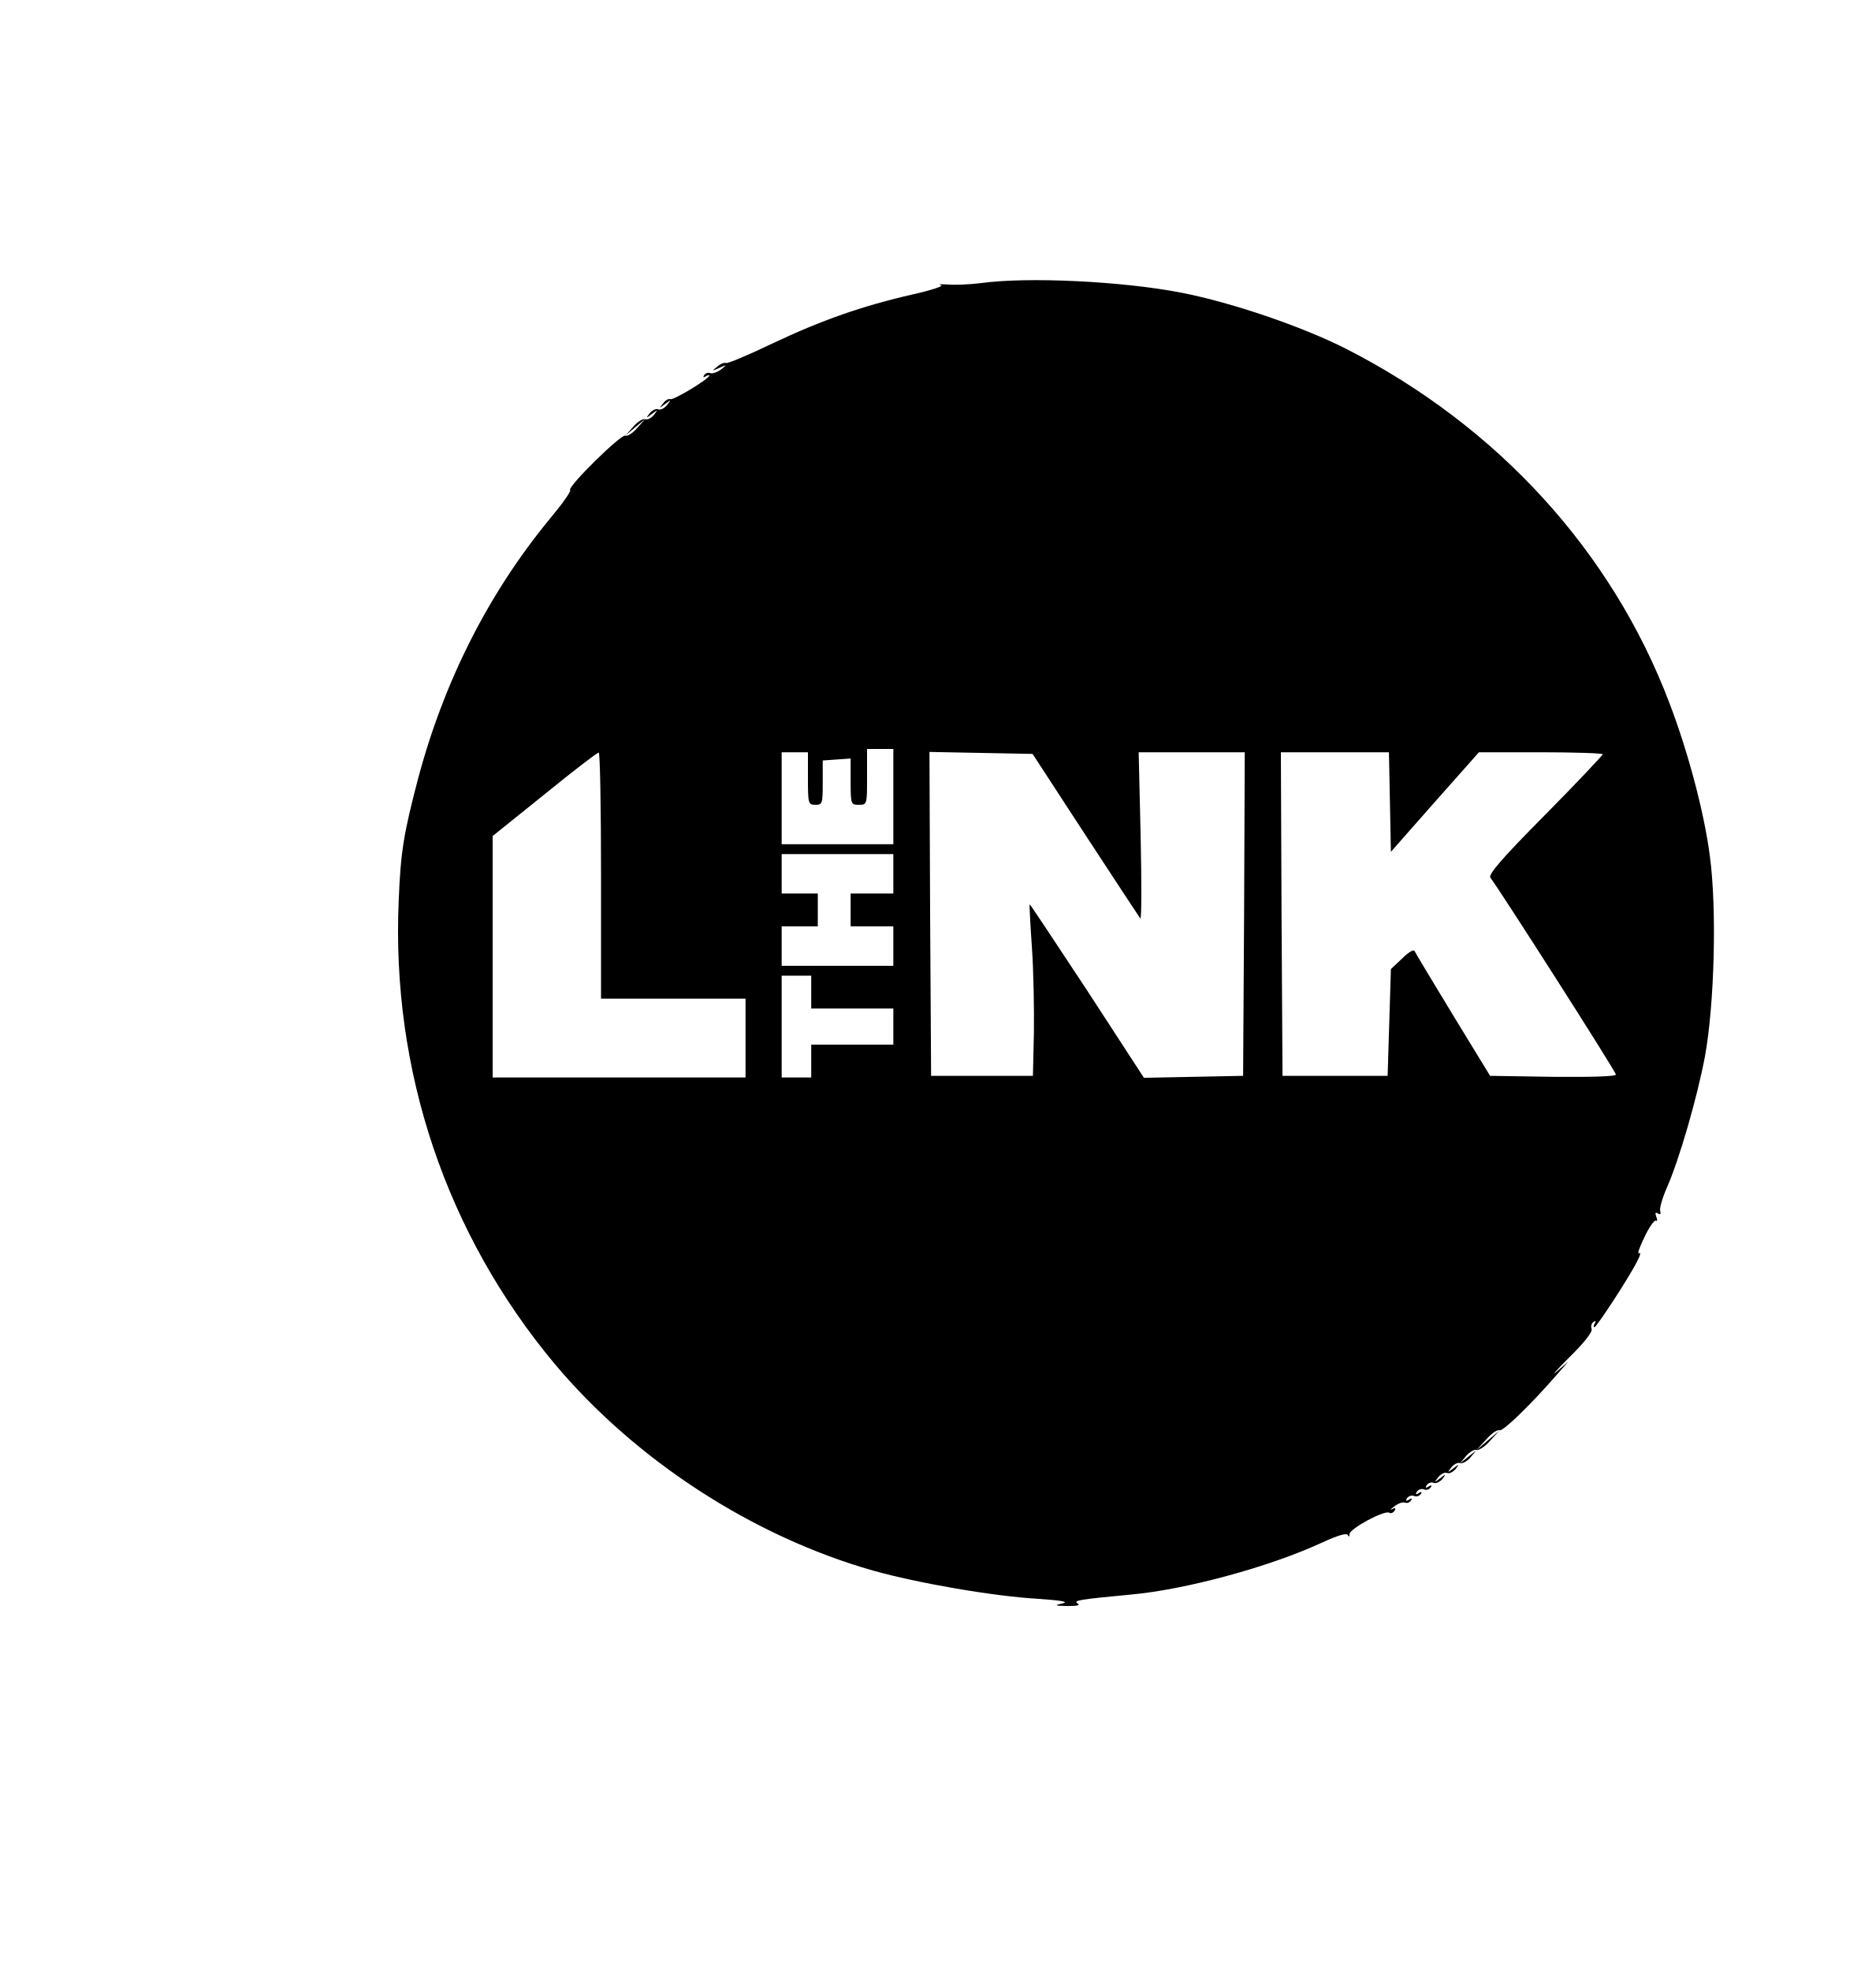
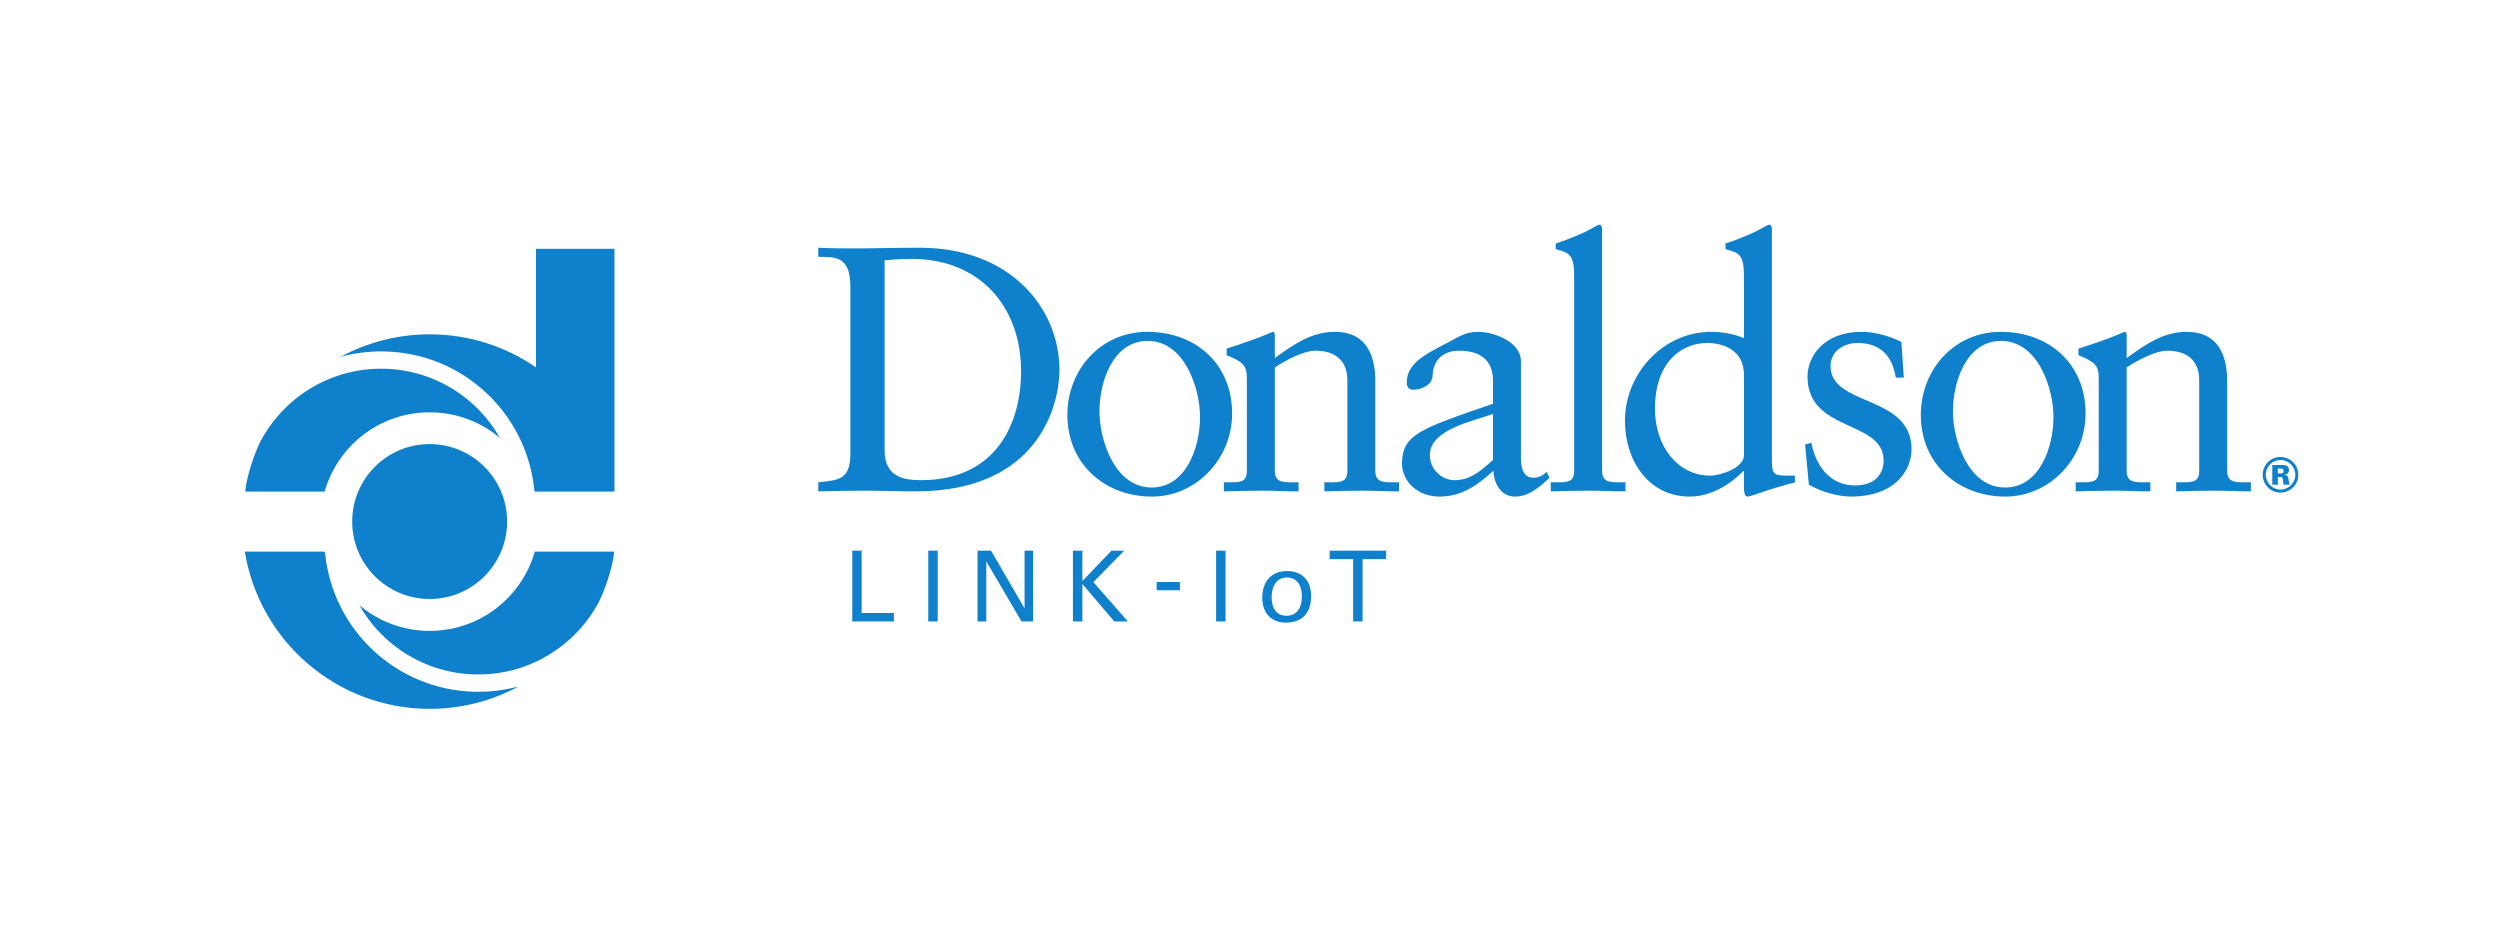
- <svg xmlns="http://www.w3.org/2000/svg" version="1.0" width="571pt" height="600pt" viewBox="0 0 571 600" preserveAspectRatio="xMidYMid meet">
-   <g transform="translate(0,600) scale(0.1,-0.1)" fill="#000000" stroke="none">
-     <path d="M2985 5138 c-33 -4 -78 -6 -100 -4 -22 1 -31 1 -20 -2 11 -2 -27 -15 -85 -28 -154 -35 -279 -79 -429 -150 -73 -35 -137 -62 -141 -59 -4 2 -16 -2 -26 -11 -18 -14 -17 -14 6 -4 24 11 24 10 5 -5 -11 -8 -25 -13 -32 -11 -7 3 -15 0 -19 -6 -4 -7 -3 -8 4 -4 7 4 12 5 12 3 0 -10 -111 -77 -119 -72 -5 2 -15 -3 -22 -13 -13 -16 -13 -16 6 -2 19 14 19 14 6 -3 -8 -10 -20 -16 -27 -13 -7 3 -18 -3 -26 -12 -12 -16 -11 -16 7 -2 19 14 19 14 6 -3 -8 -10 -20 -16 -27 -13 -6 2 -22 -7 -35 -22 l-24 -27 30 25 30 25 -25 -28 c-13 -15 -29 -26 -36 -23 -13 5 -178 -157 -168 -166 3 -4 -24 -42 -60 -85 -188 -228 -323 -494 -403 -793 -44 -168 -53 -222 -59 -370 -23 -520 145 -1017 475 -1412 246 -293 603 -525 969 -629 135 -38 365 -78 502 -86 72 -5 96 -9 75 -14 -26 -6 -25 -7 15 -8 30 0 40 2 31 8 -14 9 4 12 163 27 166 15 421 84 581 158 50 23 75 30 79 23 2 -7 5 -5 5 3 1 17 107 74 121 65 5 -3 12 0 16 6 5 8 2 10 -7 5 -8 -4 -5 0 6 8 11 9 25 14 32 12 7 -3 15 0 19 6 5 7 2 8 -6 3 -9 -6 -11 -4 -6 4 5 7 14 10 22 7 7 -3 16 0 20 6 5 7 2 8 -6 3 -9 -6 -11 -4 -6 4 5 7 14 10 22 7 7 -3 16 0 20 6 5 7 2 8 -6 3 -9 -6 -11 -4 -6 4 5 7 14 10 21 7 8 -3 19 3 27 12 12 16 11 16 -7 2 -19 -14 -19 -14 -6 3 8 10 20 16 27 13 7 -3 18 3 26 12 12 16 11 16 -7 2 -19 -14 -19 -14 -6 3 8 10 20 16 27 13 7 -2 20 5 31 17 l18 22 -25 -20 -25 -20 19 23 c11 12 25 21 32 18 6 -2 25 10 40 27 l29 32 -35 -30 -35 -30 30 33 c16 18 34 31 41 28 10 -4 94 77 174 169 l35 40 -35 -30 c-19 -17 -2 3 38 43 46 45 72 78 68 87 -3 8 0 17 6 21 7 4 8 3 4 -4 -4 -7 -5 -12 -1 -12 6 0 104 149 129 199 10 18 13 30 7 26 -7 -3 1 18 16 49 14 30 30 53 35 50 4 -3 5 3 1 12 -4 12 -3 15 5 10 7 -4 10 -2 7 7 -3 7 6 39 20 71 38 86 92 273 116 399 29 158 37 450 15 612 -17 131 -66 316 -123 465 -175 461 -522 842 -984 1078 -134 68 -348 141 -502 171 -180 35 -469 49 -612 29z m-265 -1563 l0 -145 -170 0 -170 0 0 140 0 140 40 0 40 0 0 -80 c0 -76 1 -80 23 -80 21 0 22 4 22 67 l0 68 43 3 42 3 0 -70 c0 -69 1 -71 25 -71 25 0 25 1 25 85 l0 85 40 0 40 0 0 -145z m-890 -240 l0 -375 220 0 220 0 0 -120 0 -120 -385 0 -385 0 0 368 0 367 158 127 c86 70 160 127 165 127 4 1 7 -168 7 -374z m1475 123 c89 -136 164 -250 167 -254 4 -3 4 110 1 250 l-6 256 162 0 161 0 -2 -492 -3 -493 -151 -3 -151 -3 -173 266 c-96 145 -174 264 -175 262 -1 -1 2 -60 7 -132 5 -71 7 -188 6 -260 l-3 -130 -155 0 -155 0 -3 493 -2 493 157 -3 157 -3 161 -247z m927 101 l3 -152 134 152 134 151 188 0 c104 0 189 -3 189 -6 0 -3 -79 -87 -176 -185 -131 -132 -174 -182 -166 -191 26 -33 382 -590 382 -599 0 -6 -74 -8 -192 -7 l-191 3 -113 185 c-62 102 -115 190 -117 195 -3 6 -20 -5 -38 -23 l-34 -32 -5 -163 -5 -162 -160 0 -160 0 -3 493 -2 492 165 0 164 0 3 -151z m-1512 -219 l0 -60 -65 0 -65 0 0 -50 0 -50 65 0 65 0 0 -60 0 -60 -170 0 -170 0 0 60 0 60 55 0 55 0 0 50 0 50 -55 0 -55 0 0 60 0 60 170 0 170 0 0 -60z m-250 -360 l0 -50 125 0 125 0 0 -55 0 -55 -125 0 -125 0 0 -50 0 -50 -45 0 -45 0 0 155 0 155 45 0 45 0 0 -50z" />
+ <svg xmlns="http://www.w3.org/2000/svg" width="265.977pt" height="100.967pt" viewBox="0 0 265.977 100.967" version="1.1">
+   <g id="surface1">
+     <path style=" stroke:none;fill-rule:nonzero;fill:rgb(6.01%,50.36%,79.892%);fill-opacity:1;" d="M 242.344 50.371 L 242.562 50.371 C 242.754 50.371 242.953 50.371 242.953 50.109 C 242.953 49.848 242.734 49.848 242.562 49.848 L 242.344 49.848 Z M 241.75 49.469 L 242.734 49.469 C 243.082 49.469 243.523 49.469 243.523 50.016 C 243.523 50.238 243.422 50.469 243.012 50.52 L 243.012 50.531 C 243.414 50.539 243.434 50.738 243.473 50.949 C 243.543 51.422 243.543 51.441 243.582 51.57 L 242.953 51.57 C 242.922 51.441 242.906 51.301 242.883 51.082 C 242.852 50.84 242.844 50.75 242.582 50.75 L 242.344 50.75 L 242.344 51.57 L 241.75 51.57 Z M 241.062 50.52 C 241.062 51.379 241.766 52.082 242.621 52.082 C 243.5 52.082 244.199 51.371 244.199 50.52 C 244.199 49.641 243.488 48.941 242.621 48.941 C 241.777 48.941 241.062 49.629 241.062 50.52 M 244.523 50.52 C 244.523 51.559 243.672 52.41 242.621 52.41 C 241.574 52.41 240.73 51.559 240.73 50.52 C 240.73 49.449 241.59 48.617 242.621 48.617 C 243.656 48.617 244.523 49.449 244.523 50.52 " />
+     <path style=" stroke:none;fill-rule:nonzero;fill:rgb(6.01%,50.36%,79.892%);fill-opacity:1;" d="M 56.898 58.688 C 55.508 63.555 51.031 67.121 45.715 67.121 C 42.867 67.121 40.258 66.094 38.238 64.395 C 40.672 68.684 45.234 71.625 50.523 71.754 C 56.215 71.895 61.219 68.742 63.719 64.035 C 64.387 62.633 64.895 61.141 65.219 59.578 C 65.27 59.285 65.309 58.988 65.34 58.688 Z M 50.48 73.594 C 42.133 73.391 35.398 66.973 34.59 58.871 C 34.57 58.812 34.555 58.746 34.535 58.688 L 26.047 58.688 C 27.578 68.168 35.801 75.414 45.715 75.414 C 49.141 75.414 52.367 74.551 55.184 73.027 C 53.688 73.434 52.109 73.637 50.48 73.594 M 34.535 52.301 C 35.926 47.43 40.402 43.867 45.715 43.867 C 48.566 43.867 51.172 44.891 53.195 46.594 C 50.758 42.305 46.199 39.359 40.91 39.23 C 35.219 39.09 30.215 42.242 27.715 46.949 C 27.047 48.352 26.539 49.844 26.215 51.406 C 26.164 51.699 26.125 52 26.094 52.301 Z M 57.023 26.469 L 57.023 39.086 C 53.809 36.867 49.914 35.57 45.715 35.57 C 42.289 35.57 39.066 36.434 36.25 37.957 C 37.746 37.551 39.324 37.352 40.953 37.391 C 49.301 37.594 56.035 44.012 56.844 52.113 C 56.863 52.176 56.879 52.238 56.898 52.301 L 65.375 52.301 L 65.375 26.469 Z M 37.469 55.488 C 37.469 50.938 41.16 47.246 45.711 47.246 C 50.262 47.246 53.953 50.938 53.953 55.488 C 53.953 60.039 50.262 63.727 45.711 63.727 C 41.16 63.727 37.469 60.039 37.469 55.488 " />
+     <path style=" stroke:none;fill-rule:nonzero;fill:rgb(6.01%,50.36%,79.892%);fill-opacity:1;" d="M 94.113 47.895 C 94.113 50.75 96.156 51.086 97.973 51.086 C 105.996 51.086 108.633 45.035 108.633 39.5 C 108.633 32.559 104.176 27.543 97.008 27.543 C 95.488 27.543 94.781 27.656 94.113 27.691 Z M 90.473 30.477 C 90.473 27.137 88.727 27.359 87.055 27.32 L 87.055 26.355 C 88.504 26.43 89.992 26.43 91.438 26.43 C 92.996 26.43 95.117 26.355 97.863 26.355 C 107.48 26.355 112.715 32.781 112.715 39.352 C 112.715 43.031 110.562 52.277 97.418 52.277 C 95.523 52.277 93.777 52.203 92.031 52.203 C 90.363 52.203 88.727 52.238 87.055 52.277 L 87.055 51.309 C 89.285 51.086 90.363 51.012 90.473 48.488 Z M 90.473 30.477 " />
+     <path style=" stroke:none;fill-rule:nonzero;fill:rgb(6.01%,50.36%,79.892%);fill-opacity:1;" d="M 122.508 51.867 C 126.223 51.867 127.672 47.559 127.672 44.367 C 127.672 41.32 126.035 36.27 122.102 36.27 C 118.422 36.27 116.973 40.578 116.973 43.773 C 116.973 46.816 118.609 51.867 122.508 51.867 M 122.062 35.305 C 127.223 35.305 131.086 38.723 131.086 43.996 C 131.086 48.785 127.301 52.832 122.547 52.832 C 117.605 52.832 113.559 49.418 113.559 44.145 C 113.559 39.352 117.086 35.305 122.062 35.305 " />
+     <path style=" stroke:none;fill-rule:nonzero;fill:rgb(6.01%,50.36%,79.892%);fill-opacity:1;" d="M 132.656 40.246 C 132.656 38.871 132.25 38.5 130.504 37.793 L 130.504 37.09 C 132.102 36.566 133.621 36.086 135.406 35.305 C 135.516 35.305 135.629 35.379 135.629 35.676 L 135.629 38.09 C 137.746 36.566 139.562 35.305 142.051 35.305 C 145.207 35.305 146.32 37.609 146.32 40.504 L 146.32 50.086 C 146.32 51.309 147.137 51.309 148.176 51.309 L 148.844 51.309 L 148.844 52.277 C 147.547 52.277 146.246 52.203 144.91 52.203 C 143.574 52.203 142.234 52.238 140.898 52.277 L 140.898 51.309 L 141.566 51.309 C 142.605 51.309 143.348 51.309 143.348 50.086 L 143.348 40.469 C 143.348 38.348 142.051 37.309 139.934 37.309 C 138.746 37.309 136.852 38.277 135.629 39.094 L 135.629 50.086 C 135.629 51.309 136.445 51.309 137.48 51.309 L 138.152 51.309 L 138.152 52.277 C 136.852 52.277 135.555 52.203 134.215 52.203 C 132.879 52.203 131.543 52.238 130.207 52.277 L 130.207 51.309 L 130.875 51.309 C 131.914 51.309 132.656 51.309 132.656 50.086 Z M 132.656 40.246 " />
+     <path style=" stroke:none;fill-rule:nonzero;fill:rgb(6.01%,50.36%,79.892%);fill-opacity:1;" d="M 223.285 40.246 C 223.285 38.871 222.879 38.5 221.133 37.793 L 221.133 37.09 C 222.73 36.566 224.25 36.086 226.035 35.305 C 226.145 35.305 226.258 35.379 226.258 35.676 L 226.258 38.09 C 228.375 36.566 230.191 35.305 232.68 35.305 C 235.836 35.305 236.949 37.609 236.949 40.504 L 236.949 50.086 C 236.949 51.309 237.766 51.309 238.805 51.309 L 239.473 51.309 L 239.473 52.277 C 238.176 52.277 236.875 52.203 235.539 52.203 C 234.203 52.203 232.863 52.238 231.527 52.277 L 231.527 51.309 L 232.195 51.309 C 233.234 51.309 233.977 51.309 233.977 50.086 L 233.977 40.469 C 233.977 38.348 232.68 37.309 230.562 37.309 C 229.375 37.309 227.48 38.277 226.258 39.094 L 226.258 50.086 C 226.258 51.309 227.074 51.309 228.109 51.309 L 228.781 51.309 L 228.781 52.277 C 227.48 52.277 226.184 52.203 224.844 52.203 C 223.508 52.203 222.172 52.238 220.836 52.277 L 220.836 51.309 L 221.504 51.309 C 222.543 51.309 223.285 51.309 223.285 50.086 Z M 223.285 40.246 " />
+     <path style=" stroke:none;fill-rule:nonzero;fill:rgb(6.01%,50.36%,79.892%);fill-opacity:1;" d="M 158.84 44.031 C 156.949 44.773 152.121 45.629 152.121 48.414 C 152.121 49.863 153.309 51.086 154.758 51.086 C 156.5 51.086 157.617 50.012 158.84 48.934 Z M 164.859 50.828 C 163.816 51.793 162.668 52.832 161.184 52.832 C 159.66 52.832 158.953 51.422 158.879 50.086 C 157.133 51.68 155.461 52.832 153.16 52.832 C 150.781 52.832 149.148 51.199 149.148 49.23 C 149.297 46.262 150.82 45.703 158.84 42.957 L 158.84 40.504 C 158.84 38.426 157.617 37.312 155.238 37.312 C 153.605 37.312 152.492 38.238 152.418 39.91 C 152.418 40.949 151.23 41.469 150.336 41.469 C 149.781 41.469 149.668 40.988 149.668 40.727 C 149.668 38.758 151.34 37.832 153.941 36.492 C 155.238 35.824 155.871 35.305 157.281 35.305 C 158.953 35.305 161.812 36.383 161.812 38.426 L 161.812 48.711 C 161.812 50.234 162.332 50.828 163.148 50.828 C 163.633 50.828 164.188 50.602 164.523 50.195 Z M 164.859 50.828 " />
+     <path style=" stroke:none;fill-rule:nonzero;fill:rgb(6.01%,50.36%,79.892%);fill-opacity:1;" d="M 164.988 51.309 L 165.695 51.309 C 166.734 51.309 167.477 51.309 167.477 50.086 L 167.477 29.402 C 167.477 26.988 166.918 26.914 165.512 26.504 L 165.512 25.91 C 166.996 25.426 168.555 24.758 169.336 24.312 C 169.742 24.09 170.039 23.906 170.152 23.906 C 170.375 23.906 170.449 24.129 170.449 24.426 L 170.449 50.086 C 170.449 51.309 171.266 51.309 172.305 51.309 L 172.938 51.309 L 172.938 52.277 C 171.676 52.277 170.375 52.203 169.035 52.203 C 167.699 52.203 166.363 52.238 164.988 52.277 Z M 164.988 51.309 " />
+     <path style=" stroke:none;fill-rule:nonzero;fill:rgb(6.01%,50.36%,79.892%);fill-opacity:1;" d="M 185.543 39.91 C 185.543 37.16 183.238 36.492 181.605 36.492 C 178.969 36.492 176.074 38.461 176.074 43.473 C 176.074 47.559 178.559 50.602 181.941 50.602 C 183.055 50.602 185.543 49.785 185.543 48.414 Z M 188.512 49.082 C 188.512 50.602 188.887 50.602 190.332 50.602 L 190.965 50.602 L 190.965 51.348 L 190.926 51.348 C 190.367 51.457 189.367 51.754 188.289 52.09 C 187.137 52.461 186.172 52.832 185.949 52.832 C 185.578 52.832 185.543 52.277 185.543 51.828 L 185.543 50.121 L 185.469 50.121 C 184.133 51.496 182.051 52.832 179.785 52.832 C 175.328 52.832 172.879 48.934 172.879 44.773 C 172.879 39.762 176.926 35.305 182.051 35.305 C 183.238 35.305 184.465 35.527 185.543 35.973 L 185.543 29.402 C 185.543 26.988 184.984 26.914 183.574 26.504 L 183.574 25.91 C 185.059 25.426 186.621 24.758 187.398 24.312 C 187.809 24.09 188.105 23.906 188.215 23.906 C 188.438 23.906 188.512 24.129 188.512 24.426 Z M 188.512 49.082 " />
+     <path style=" stroke:none;fill-rule:nonzero;fill:rgb(6.01%,50.36%,79.892%);fill-opacity:1;" d="M 192.711 47.113 C 193.191 49.566 194.676 51.645 197.387 51.645 C 199.578 51.645 200.398 50.309 200.398 49.008 C 200.398 44.625 192.301 46.035 192.301 40.059 C 192.301 37.98 193.973 35.305 198.055 35.305 C 199.246 35.305 200.844 35.641 202.289 36.383 L 202.551 40.172 L 201.695 40.172 C 201.324 37.832 200.023 36.492 197.648 36.492 C 196.164 36.492 194.754 37.348 194.754 38.945 C 194.754 43.289 203.367 41.953 203.367 47.781 C 203.367 50.234 201.398 52.832 196.98 52.832 C 195.496 52.832 193.75 52.312 192.449 51.57 L 192.043 47.301 Z M 192.711 47.113 " />
+     <path style=" stroke:none;fill-rule:nonzero;fill:rgb(6.01%,50.36%,79.892%);fill-opacity:1;" d="M 213.309 51.867 C 217.02 51.867 218.469 47.559 218.469 44.367 C 218.469 41.32 216.836 36.27 212.898 36.27 C 209.223 36.27 207.773 40.578 207.773 43.773 C 207.773 46.816 209.41 51.867 213.309 51.867 M 212.863 35.305 C 218.023 35.305 221.887 38.723 221.887 43.996 C 221.887 48.785 218.098 52.832 213.344 52.832 C 208.406 52.832 204.359 49.418 204.359 44.145 C 204.359 39.352 207.887 35.305 212.863 35.305 " />
+     <path style=" stroke:none;fill-rule:nonzero;fill:rgb(6.01%,50.36%,79.892%);fill-opacity:1;" d="M 90.676 58.586 L 91.672 58.586 L 91.672 65.219 L 95.102 65.219 L 95.102 66.117 L 90.676 66.117 Z M 90.676 58.586 " />
+     <path style=" stroke:none;fill-rule:nonzero;fill:rgb(6.01%,50.36%,79.892%);fill-opacity:1;" d="M 98.758 58.586 L 99.762 58.586 L 99.762 66.117 L 98.758 66.117 Z M 98.758 58.586 " />
+     <path style=" stroke:none;fill-rule:nonzero;fill:rgb(6.01%,50.36%,79.892%);fill-opacity:1;" d="M 104.004 58.586 L 105.438 58.586 L 109.004 64.727 L 109.004 58.586 L 109.91 58.586 L 109.91 66.117 L 108.68 66.117 L 104.934 59.727 L 104.934 66.117 L 104.004 66.117 Z M 104.004 58.586 " />
+     <path style=" stroke:none;fill-rule:nonzero;fill:rgb(6.01%,50.36%,79.892%);fill-opacity:1;" d="M 114.152 58.586 L 115.156 58.586 L 115.156 61.816 L 118.25 58.586 L 119.602 58.586 L 116.328 61.934 L 120 66.117 L 118.555 66.117 L 115.156 62.133 L 115.156 66.117 L 114.152 66.117 Z M 114.152 58.586 " />
+     <path style=" stroke:none;fill-rule:nonzero;fill:rgb(6.01%,50.36%,79.892%);fill-opacity:1;" d="M 123.059 61.918 L 125.535 61.918 L 125.535 62.797 L 123.059 62.797 Z M 123.059 61.918 " />
+     <path style=" stroke:none;fill-rule:nonzero;fill:rgb(6.01%,50.36%,79.892%);fill-opacity:1;" d="M 129.383 58.586 L 130.387 58.586 L 130.387 66.117 L 129.383 66.117 Z M 129.383 58.586 " />
+     <path style=" stroke:none;fill-rule:nonzero;fill:rgb(6.01%,50.36%,79.892%);fill-opacity:1;" d="M 135.289 63.543 C 135.289 64.789 135.863 65.512 136.887 65.512 C 137.871 65.512 138.508 64.777 138.508 63.461 C 138.508 62.164 137.914 61.441 136.906 61.441 C 135.914 61.441 135.289 62.246 135.289 63.543 M 136.906 60.754 C 138.527 60.754 139.492 61.734 139.492 63.449 C 139.492 65.219 138.508 66.242 136.812 66.242 C 135.246 66.242 134.293 65.227 134.293 63.598 C 134.293 61.84 135.289 60.754 136.906 60.754 " />
+     <path style=" stroke:none;fill-rule:nonzero;fill:rgb(6.01%,50.36%,79.892%);fill-opacity:1;" d="M 143.961 66.117 L 143.961 59.488 L 141.461 59.488 L 141.461 58.586 L 147.473 58.586 L 147.473 59.488 L 144.965 59.488 L 144.965 66.117 Z M 143.961 66.117 " />
  </g>
</svg>
